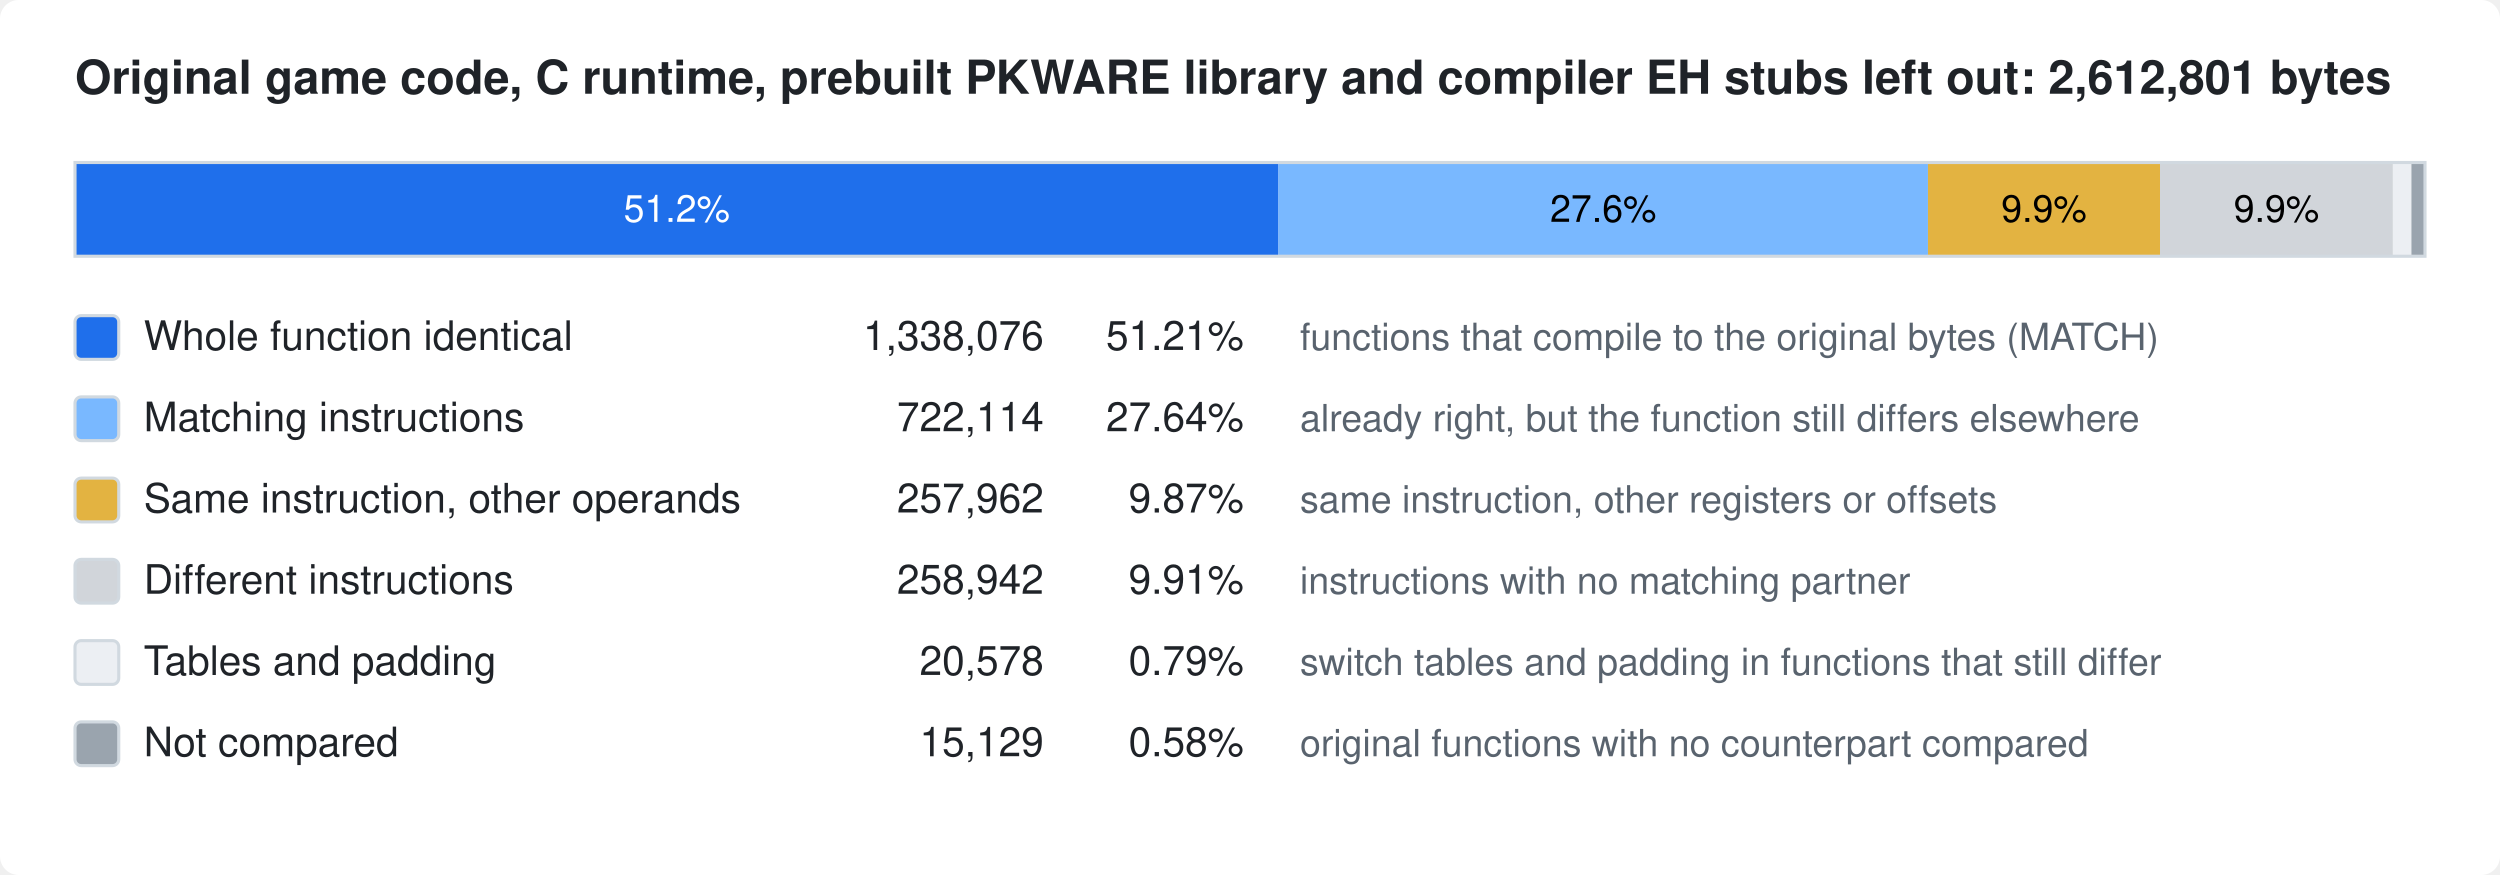
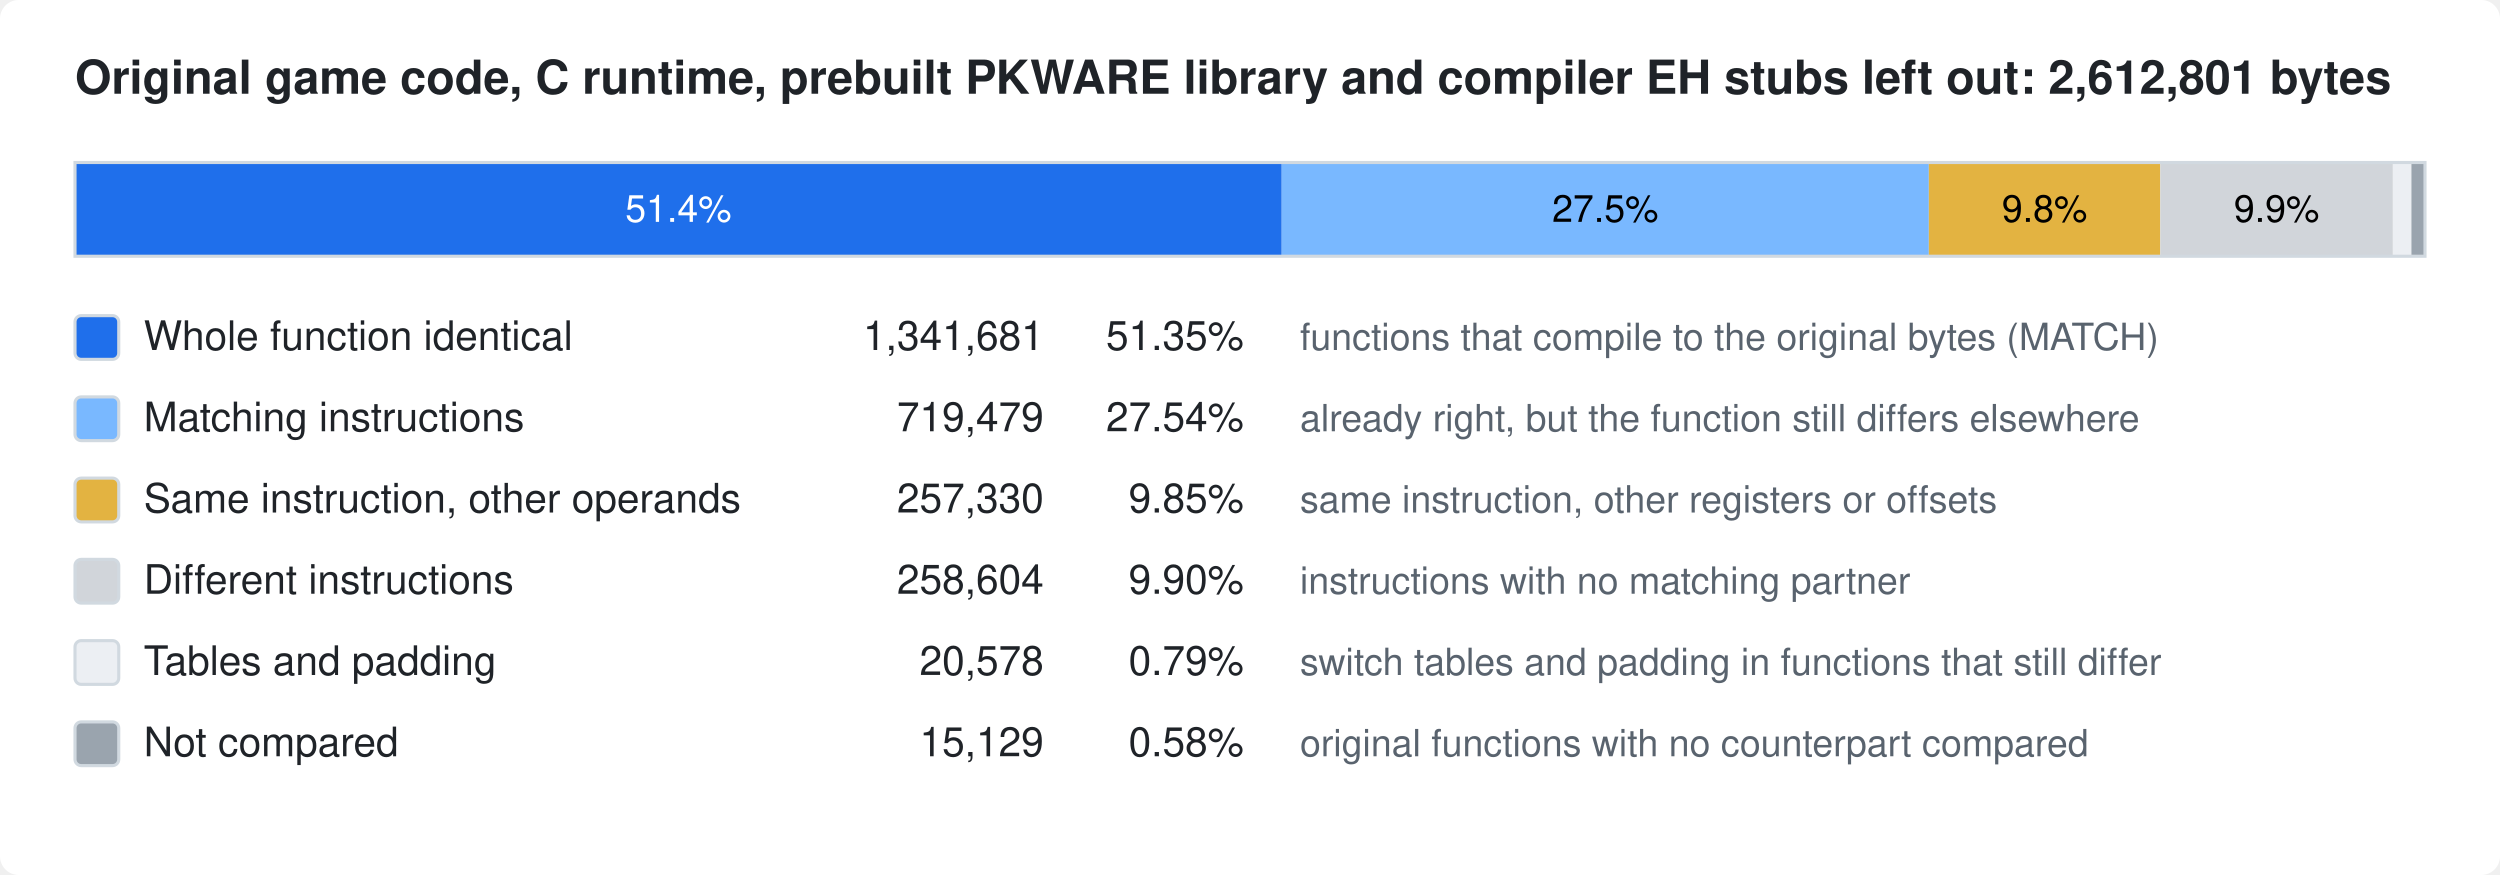
<svg xmlns="http://www.w3.org/2000/svg" width="800" height="280" viewBox="0 0 800 280" font-family="system-ui, -apple-system, Segoe UI, Helvetica, Arial, sans-serif">
  <rect width="800" height="280" rx="6" fill="#ffffff" />
  <text x="24" y="30" font-size="15" font-weight="600" fill="#1f2328">Original game code, C runtime, prebuilt PKWARE library and compiler EH stubs left out: 2,612,801 bytes</text>
-   <rect x="24.00" y="52" width="385.12" height="30" fill="#1f6feb" />
-   <text x="216.56" y="71" font-size="12" text-anchor="middle" fill="#ffffff">51.2%</text>
-   <rect x="409.12" y="52" width="207.83" height="30" fill="#79b8ff" />
-   <text x="513.03" y="71" font-size="12" text-anchor="middle" fill="#000000">27.6%</text>
-   <rect x="616.95" y="52" width="74.25" height="30" fill="#e3b341" />
-   <text x="654.07" y="71" font-size="12" text-anchor="middle" fill="#000000">9.9%</text>
-   <rect x="691.20" y="52" width="74.53" height="30" fill="#d1d5da" />
-   <text x="728.46" y="71" font-size="12" text-anchor="middle" fill="#000000">9.9%</text>
+   <rect x="24.00" y="52" width="386.15" height="30" fill="#1f6feb" />
+   <text x="217.08" y="71" font-size="12" text-anchor="middle" fill="#ffffff">51.4%</text>
+   <rect x="410.15" y="52" width="207.08" height="30" fill="#79b8ff" />
+   <text x="513.69" y="71" font-size="12" text-anchor="middle" fill="#000000">27.5%</text>
+   <rect x="617.23" y="52" width="74.06" height="30" fill="#e3b341" />
+   <text x="654.26" y="71" font-size="12" text-anchor="middle" fill="#000000">9.8%</text>
+   <rect x="691.29" y="52" width="74.43" height="30" fill="#d1d5da" />
+   <text x="728.51" y="71" font-size="12" text-anchor="middle" fill="#000000">9.9%</text>
  <rect x="765.72" y="52" width="5.92" height="30" fill="#eceff3" />
  <rect x="771.65" y="52" width="4.35" height="30" fill="#9aa4ae" />
  <rect x="24" y="52" width="752" height="30" fill="none" stroke="#d1d9e0" />
  <rect x="24" y="101" width="14" height="14" rx="2" fill="#1f6feb" stroke="#d1d9e0" />
  <text x="46" y="112" font-size="13" fill="#1f2328">Whole function identical</text>
-   <text x="334" y="112" font-size="13" text-anchor="end" fill="#1f2328">1,338,076</text>
-   <text x="398" y="112" font-size="13" text-anchor="end" fill="#1f2328">51.21%</text>
+   <text x="334" y="112" font-size="13" text-anchor="end" fill="#1f2328">1,341,681</text>
+   <text x="398" y="112" font-size="13" text-anchor="end" fill="#1f2328">51.35%</text>
  <text x="416" y="112" font-size="12" fill="#59636e">functions that compile to the original bytes (MATCH)</text>
  <rect x="24" y="127" width="14" height="14" rx="2" fill="#79b8ff" stroke="#d1d9e0" />
  <text x="46" y="138" font-size="13" fill="#1f2328">Matching instructions</text>
-   <text x="334" y="138" font-size="13" text-anchor="end" fill="#1f2328">722,114</text>
-   <text x="398" y="138" font-size="13" text-anchor="end" fill="#1f2328">27.64%</text>
+   <text x="334" y="138" font-size="13" text-anchor="end" fill="#1f2328">719,479</text>
+   <text x="398" y="138" font-size="13" text-anchor="end" fill="#1f2328">27.54%</text>
  <text x="416" y="138" font-size="12" fill="#59636e">already right, but the function still differs elsewhere</text>
  <rect x="24" y="153" width="14" height="14" rx="2" fill="#e3b341" stroke="#d1d9e0" />
  <text x="46" y="164" font-size="13" fill="#1f2328">Same instruction, other operands</text>
-   <text x="334" y="164" font-size="13" text-anchor="end" fill="#1f2328">257,962</text>
-   <text x="398" y="164" font-size="13" text-anchor="end" fill="#1f2328">9.87%</text>
+   <text x="334" y="164" font-size="13" text-anchor="end" fill="#1f2328">257,330</text>
+   <text x="398" y="164" font-size="13" text-anchor="end" fill="#1f2328">9.85%</text>
  <text x="416" y="164" font-size="12" fill="#59636e">same instruction, other registers or offsets</text>
  <rect x="24" y="179" width="14" height="14" rx="2" fill="#d1d5da" stroke="#d1d9e0" />
  <text x="46" y="190" font-size="13" fill="#1f2328">Different instructions</text>
-   <text x="334" y="190" font-size="13" text-anchor="end" fill="#1f2328">258,942</text>
-   <text x="398" y="190" font-size="13" text-anchor="end" fill="#1f2328">9.91%</text>
+   <text x="334" y="190" font-size="13" text-anchor="end" fill="#1f2328">258,604</text>
+   <text x="398" y="190" font-size="13" text-anchor="end" fill="#1f2328">9.90%</text>
  <text x="416" y="190" font-size="12" fill="#59636e">instructions with no matching partner</text>
  <rect x="24" y="205" width="14" height="14" rx="2" fill="#eceff3" stroke="#d1d9e0" />
  <text x="46" y="216" font-size="13" fill="#1f2328">Tables and padding</text>
  <text x="334" y="216" font-size="13" text-anchor="end" fill="#1f2328">20,578</text>
  <text x="398" y="216" font-size="13" text-anchor="end" fill="#1f2328">0.79%</text>
  <text x="416" y="216" font-size="12" fill="#59636e">switch tables and padding in functions that still differ</text>
  <rect x="24" y="231" width="14" height="14" rx="2" fill="#9aa4ae" stroke="#d1d9e0" />
  <text x="46" y="242" font-size="13" fill="#1f2328">Not compared</text>
  <text x="334" y="242" font-size="13" text-anchor="end" fill="#1f2328">15,129</text>
  <text x="398" y="242" font-size="13" text-anchor="end" fill="#1f2328">0.58%</text>
  <text x="416" y="242" font-size="12" fill="#59636e">original functions with no counterpart compared</text>
</svg>
